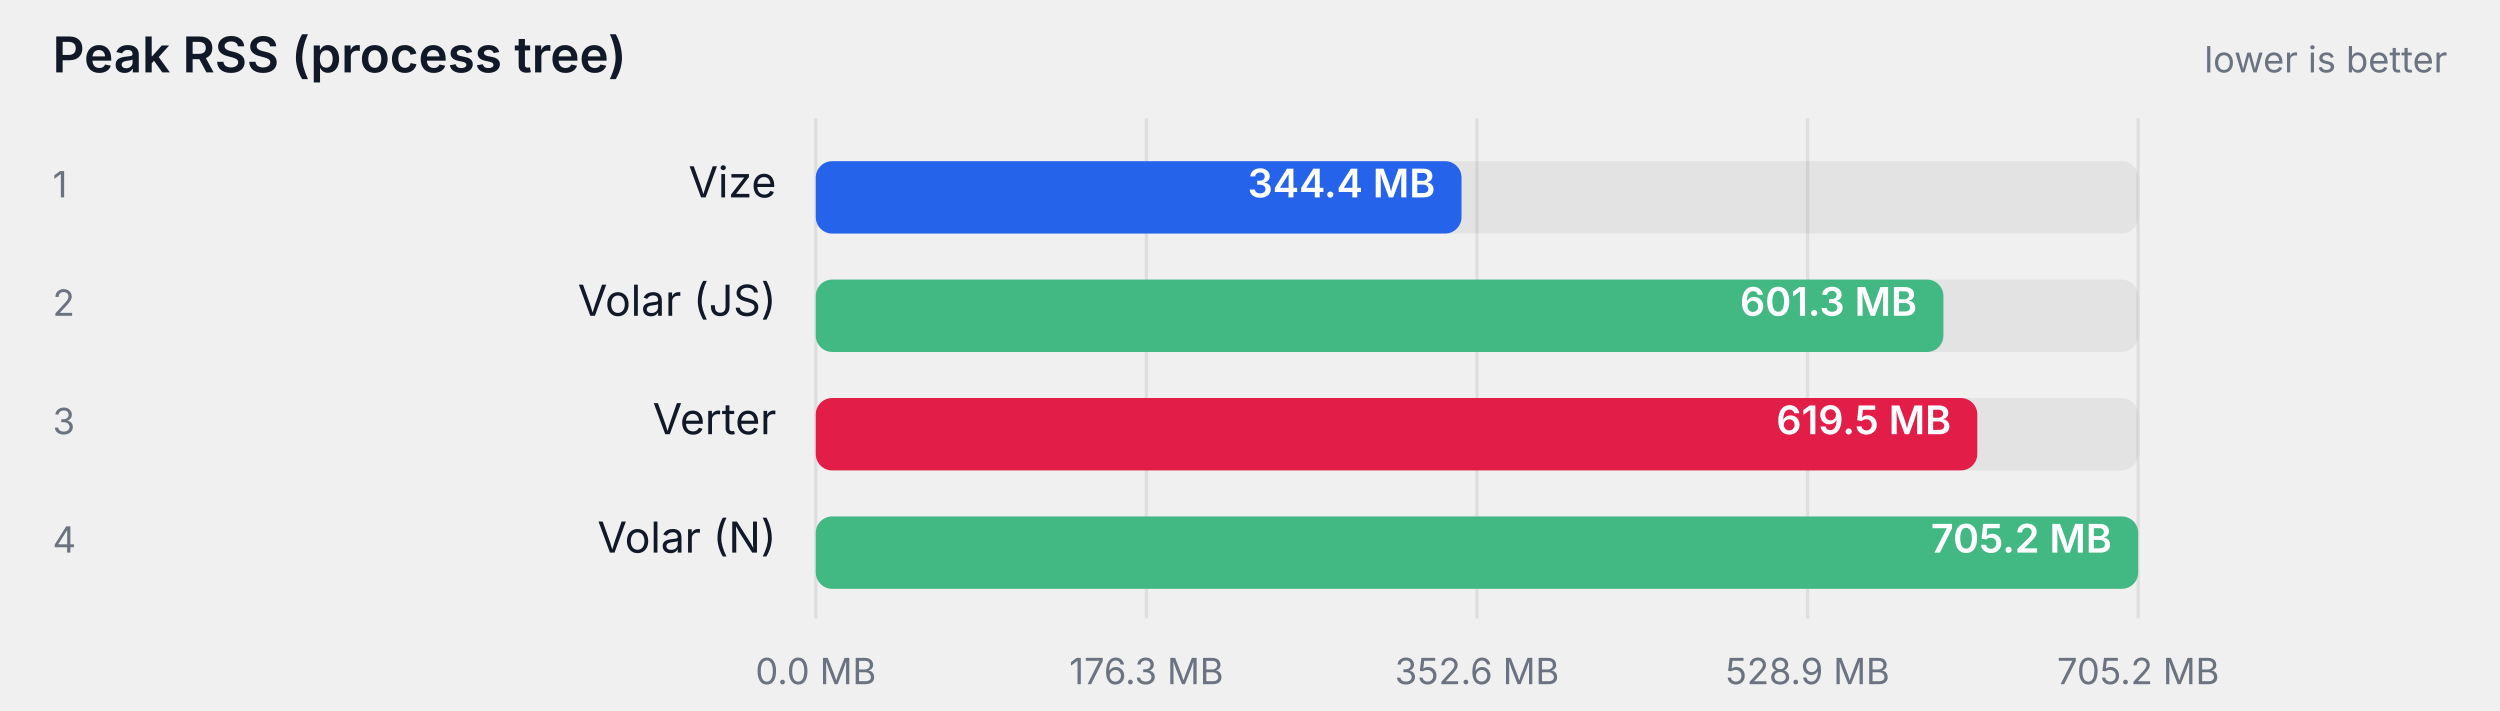
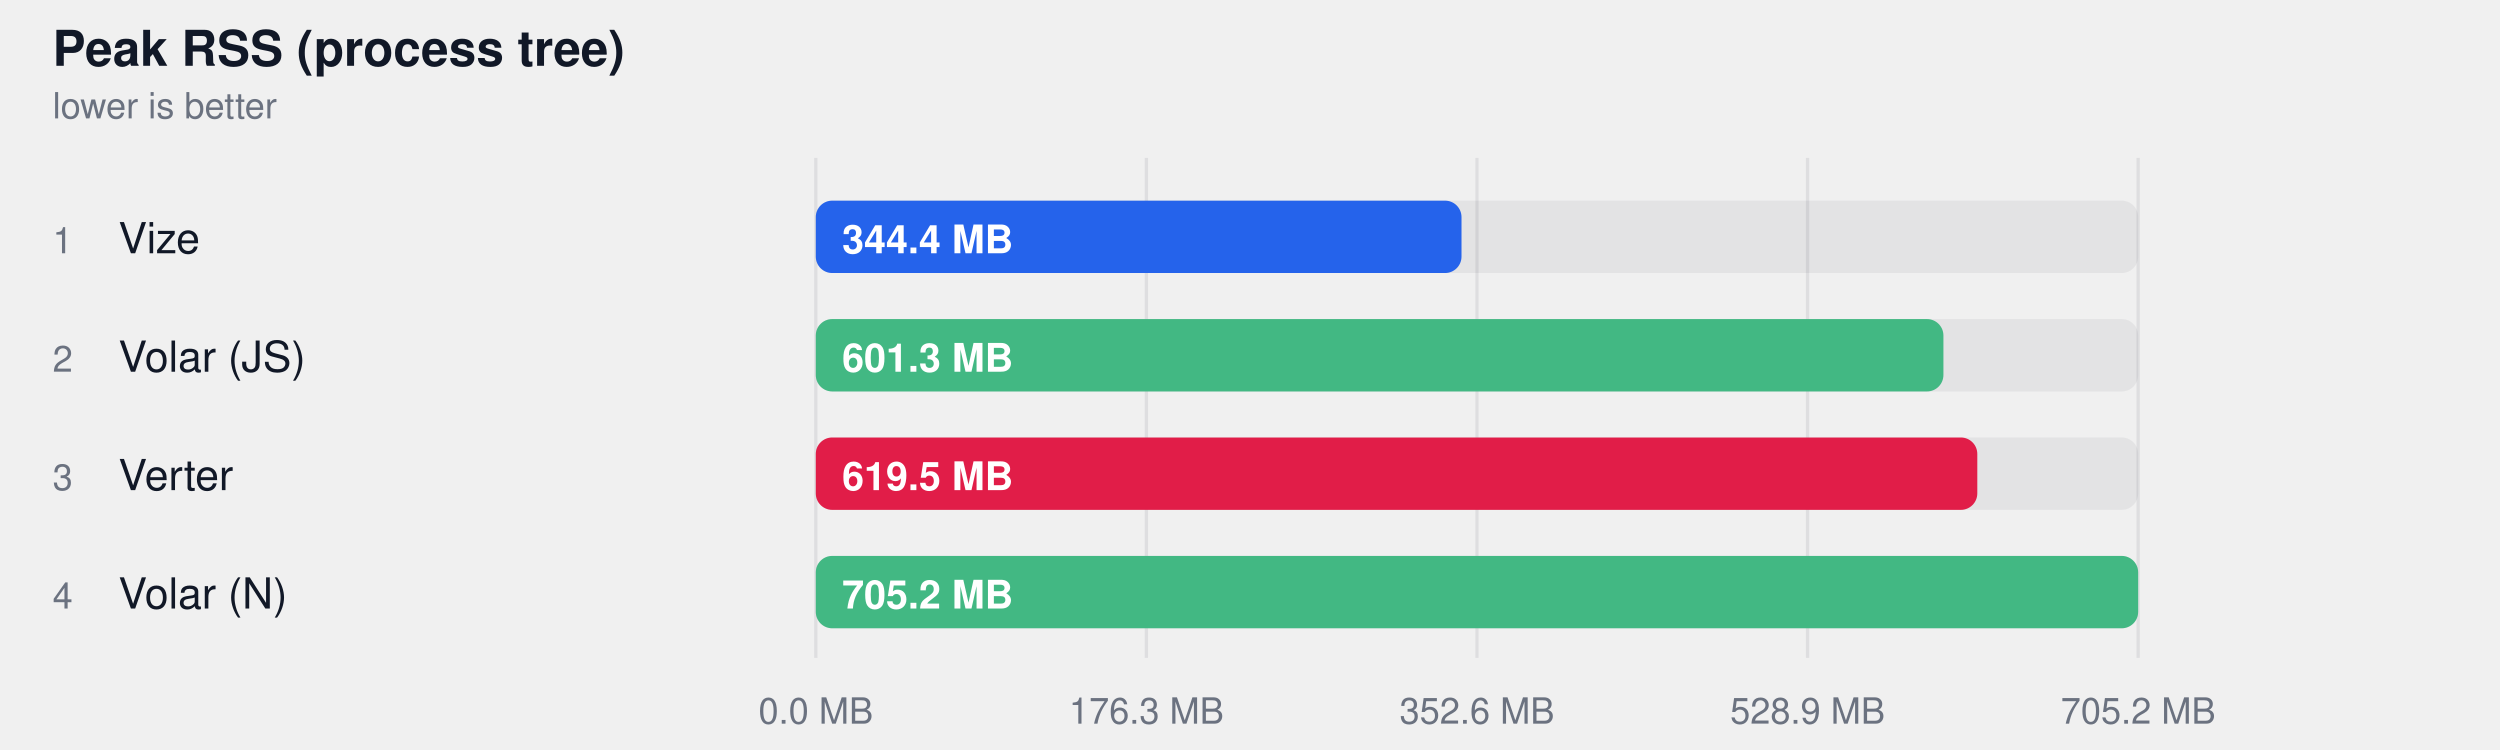
- <svg xmlns="http://www.w3.org/2000/svg" width="760" height="216" viewBox="0 0 760 216" role="img" aria-label="Peak RSS (process tree)">
+ <svg xmlns="http://www.w3.org/2000/svg" width="760" height="228" viewBox="0 0 760 228" role="img" aria-label="Peak RSS (process tree)">
  <style>
-     text { font-family: ui-sans-serif, system-ui, -apple-system, "Segoe UI", sans-serif; }
+     text { font-family: -apple-system, BlinkMacSystemFont, "Segoe UI", Helvetica, Arial, sans-serif; }
    .label { fill: #111827; }
-     .struck { text-decoration: line-through; opacity: 0.62; }
+     .struck { fill-opacity: 0.62; }
    .muted { fill: #6b7280; }
    .onbar { fill: #ffffff; }
    .track { fill: #111827; fill-opacity: 0.06; }
    .grid { stroke: #111827; stroke-opacity: 0.08; }
+     .strike { stroke: #111827; stroke-opacity: 0.45; }
    @media (prefers-color-scheme: dark) {
      .label { fill: #f9fafb; }
      .muted { fill: #9ca3af; }
      .track { fill: #f9fafb; fill-opacity: 0.08; }
      .grid { stroke: #f9fafb; stroke-opacity: 0.12; }
+       .strike { stroke: #f9fafb; }
    }
  </style>
-   <text class="label" x="16" y="22" font-size="15" font-weight="600">Peak RSS (process tree)</text>
-   <text class="muted" x="744" y="22" text-anchor="end" font-size="11">lower is better</text>
-   <line class="grid" x1="248" y1="36" x2="248" y2="188" />
-   <text class="muted" x="248" y="208" text-anchor="middle" font-size="11">0.0 MB</text>
-   <line class="grid" x1="348.5" y1="36" x2="348.5" y2="188" />
-   <text class="muted" x="348.5" y="208" text-anchor="middle" font-size="11">176.3 MB</text>
-   <line class="grid" x1="449" y1="36" x2="449" y2="188" />
-   <text class="muted" x="449" y="208" text-anchor="middle" font-size="11">352.6 MB</text>
-   <line class="grid" x1="549.5" y1="36" x2="549.5" y2="188" />
-   <text class="muted" x="549.5" y="208" text-anchor="middle" font-size="11">528.9 MB</text>
-   <line class="grid" x1="650" y1="36" x2="650" y2="188" />
-   <text class="muted" x="650" y="208" text-anchor="middle" font-size="11">705.2 MB</text>
-   <text class="muted" x="16" y="60" font-size="11">1</text>
-   <text class="label" x="236" y="60" text-anchor="end" font-size="13">Vize</text>
-   <rect class="track" x="248" y="49" width="402" height="22" rx="5" />
-   <rect x="248" y="49" width="196.3" height="22" rx="5" fill="#2563eb" />
-   <text class="onbar" x="436.326" y="60" text-anchor="end" font-size="12" font-weight="600">344.4 MB</text>
-   <text class="muted" x="16" y="96" font-size="11">2</text>
-   <text class="label" x="236" y="96" text-anchor="end" font-size="13">Volar (JS)</text>
-   <rect class="track" x="248" y="85" width="402" height="22" rx="5" />
-   <rect x="248" y="85" width="342.8" height="22" rx="5" fill="#42b883" />
-   <text class="onbar" x="582.772" y="96" text-anchor="end" font-size="12" font-weight="600">601.3 MB</text>
-   <text class="muted" x="16" y="132" font-size="11">3</text>
-   <text class="label" x="236" y="132" text-anchor="end" font-size="13">Verter</text>
-   <rect class="track" x="248" y="121" width="402" height="22" rx="5" />
-   <rect x="248" y="121" width="353.1" height="22" rx="5" fill="#e11d48" />
-   <text class="onbar" x="593.147" y="132" text-anchor="end" font-size="12" font-weight="600">619.5 MB</text>
-   <text class="muted" x="16" y="168" font-size="11">4</text>
-   <text class="label" x="236" y="168" text-anchor="end" font-size="13">Volar (N)</text>
-   <rect class="track" x="248" y="157" width="402" height="22" rx="5" />
-   <rect x="248" y="157" width="402.0" height="22" rx="5" fill="#42b883" />
-   <text class="onbar" x="642" y="168" text-anchor="end" font-size="12" font-weight="600">705.2 MB</text>
+   <text class="label" fill="#111827" x="16" y="20" font-size="15" font-weight="600">Peak RSS (process tree)</text>
+   <text class="muted" fill="#6b7280" x="16" y="36" font-size="11">lower is better</text>
+   <line class="grid" x1="248" y1="48" x2="248" y2="200" />
+   <text class="muted" fill="#6b7280" x="248" y="220" text-anchor="middle" font-size="11">0.0 MB</text>
+   <line class="grid" x1="348.5" y1="48" x2="348.5" y2="200" />
+   <text class="muted" fill="#6b7280" x="348.5" y="220" text-anchor="middle" font-size="11">176.3 MB</text>
+   <line class="grid" x1="449" y1="48" x2="449" y2="200" />
+   <text class="muted" fill="#6b7280" x="449" y="220" text-anchor="middle" font-size="11">352.6 MB</text>
+   <line class="grid" x1="549.5" y1="48" x2="549.5" y2="200" />
+   <text class="muted" fill="#6b7280" x="549.5" y="220" text-anchor="middle" font-size="11">528.9 MB</text>
+   <line class="grid" x1="650" y1="48" x2="650" y2="200" />
+   <text class="muted" fill="#6b7280" x="650" y="220" text-anchor="middle" font-size="11">705.2 MB</text>
+   <text class="muted" fill="#6b7280" x="16" y="77" font-size="11">1</text>
+   <text class="label" fill="#111827" x="36" y="77" font-size="13">Vize</text>
+   <rect class="track" x="248" y="61" width="402" height="22" rx="5" />
+   <rect x="248" y="61" width="196.3" height="22" rx="5" fill="#2563eb" />
+   <text class="onbar" fill="#ffffff" x="256" y="77" font-size="12" font-weight="600">344.4 MB</text>
+   <text class="muted" fill="#6b7280" x="16" y="113" font-size="11">2</text>
+   <text class="label" fill="#111827" x="36" y="113" font-size="13">Volar (JS)</text>
+   <rect class="track" x="248" y="97" width="402" height="22" rx="5" />
+   <rect x="248" y="97" width="342.8" height="22" rx="5" fill="#42b883" />
+   <text class="onbar" fill="#ffffff" x="256" y="113" font-size="12" font-weight="600">601.3 MB</text>
+   <text class="muted" fill="#6b7280" x="16" y="149" font-size="11">3</text>
+   <text class="label" fill="#111827" x="36" y="149" font-size="13">Verter</text>
+   <rect class="track" x="248" y="133" width="402" height="22" rx="5" />
+   <rect x="248" y="133" width="353.1" height="22" rx="5" fill="#e11d48" />
+   <text class="onbar" fill="#ffffff" x="256" y="149" font-size="12" font-weight="600">619.5 MB</text>
+   <text class="muted" fill="#6b7280" x="16" y="185" font-size="11">4</text>
+   <text class="label" fill="#111827" x="36" y="185" font-size="13">Volar (N)</text>
+   <rect class="track" x="248" y="169" width="402" height="22" rx="5" />
+   <rect x="248" y="169" width="402.0" height="22" rx="5" fill="#42b883" />
+   <text class="onbar" fill="#ffffff" x="256" y="185" font-size="12" font-weight="600">705.2 MB</text>
</svg>
